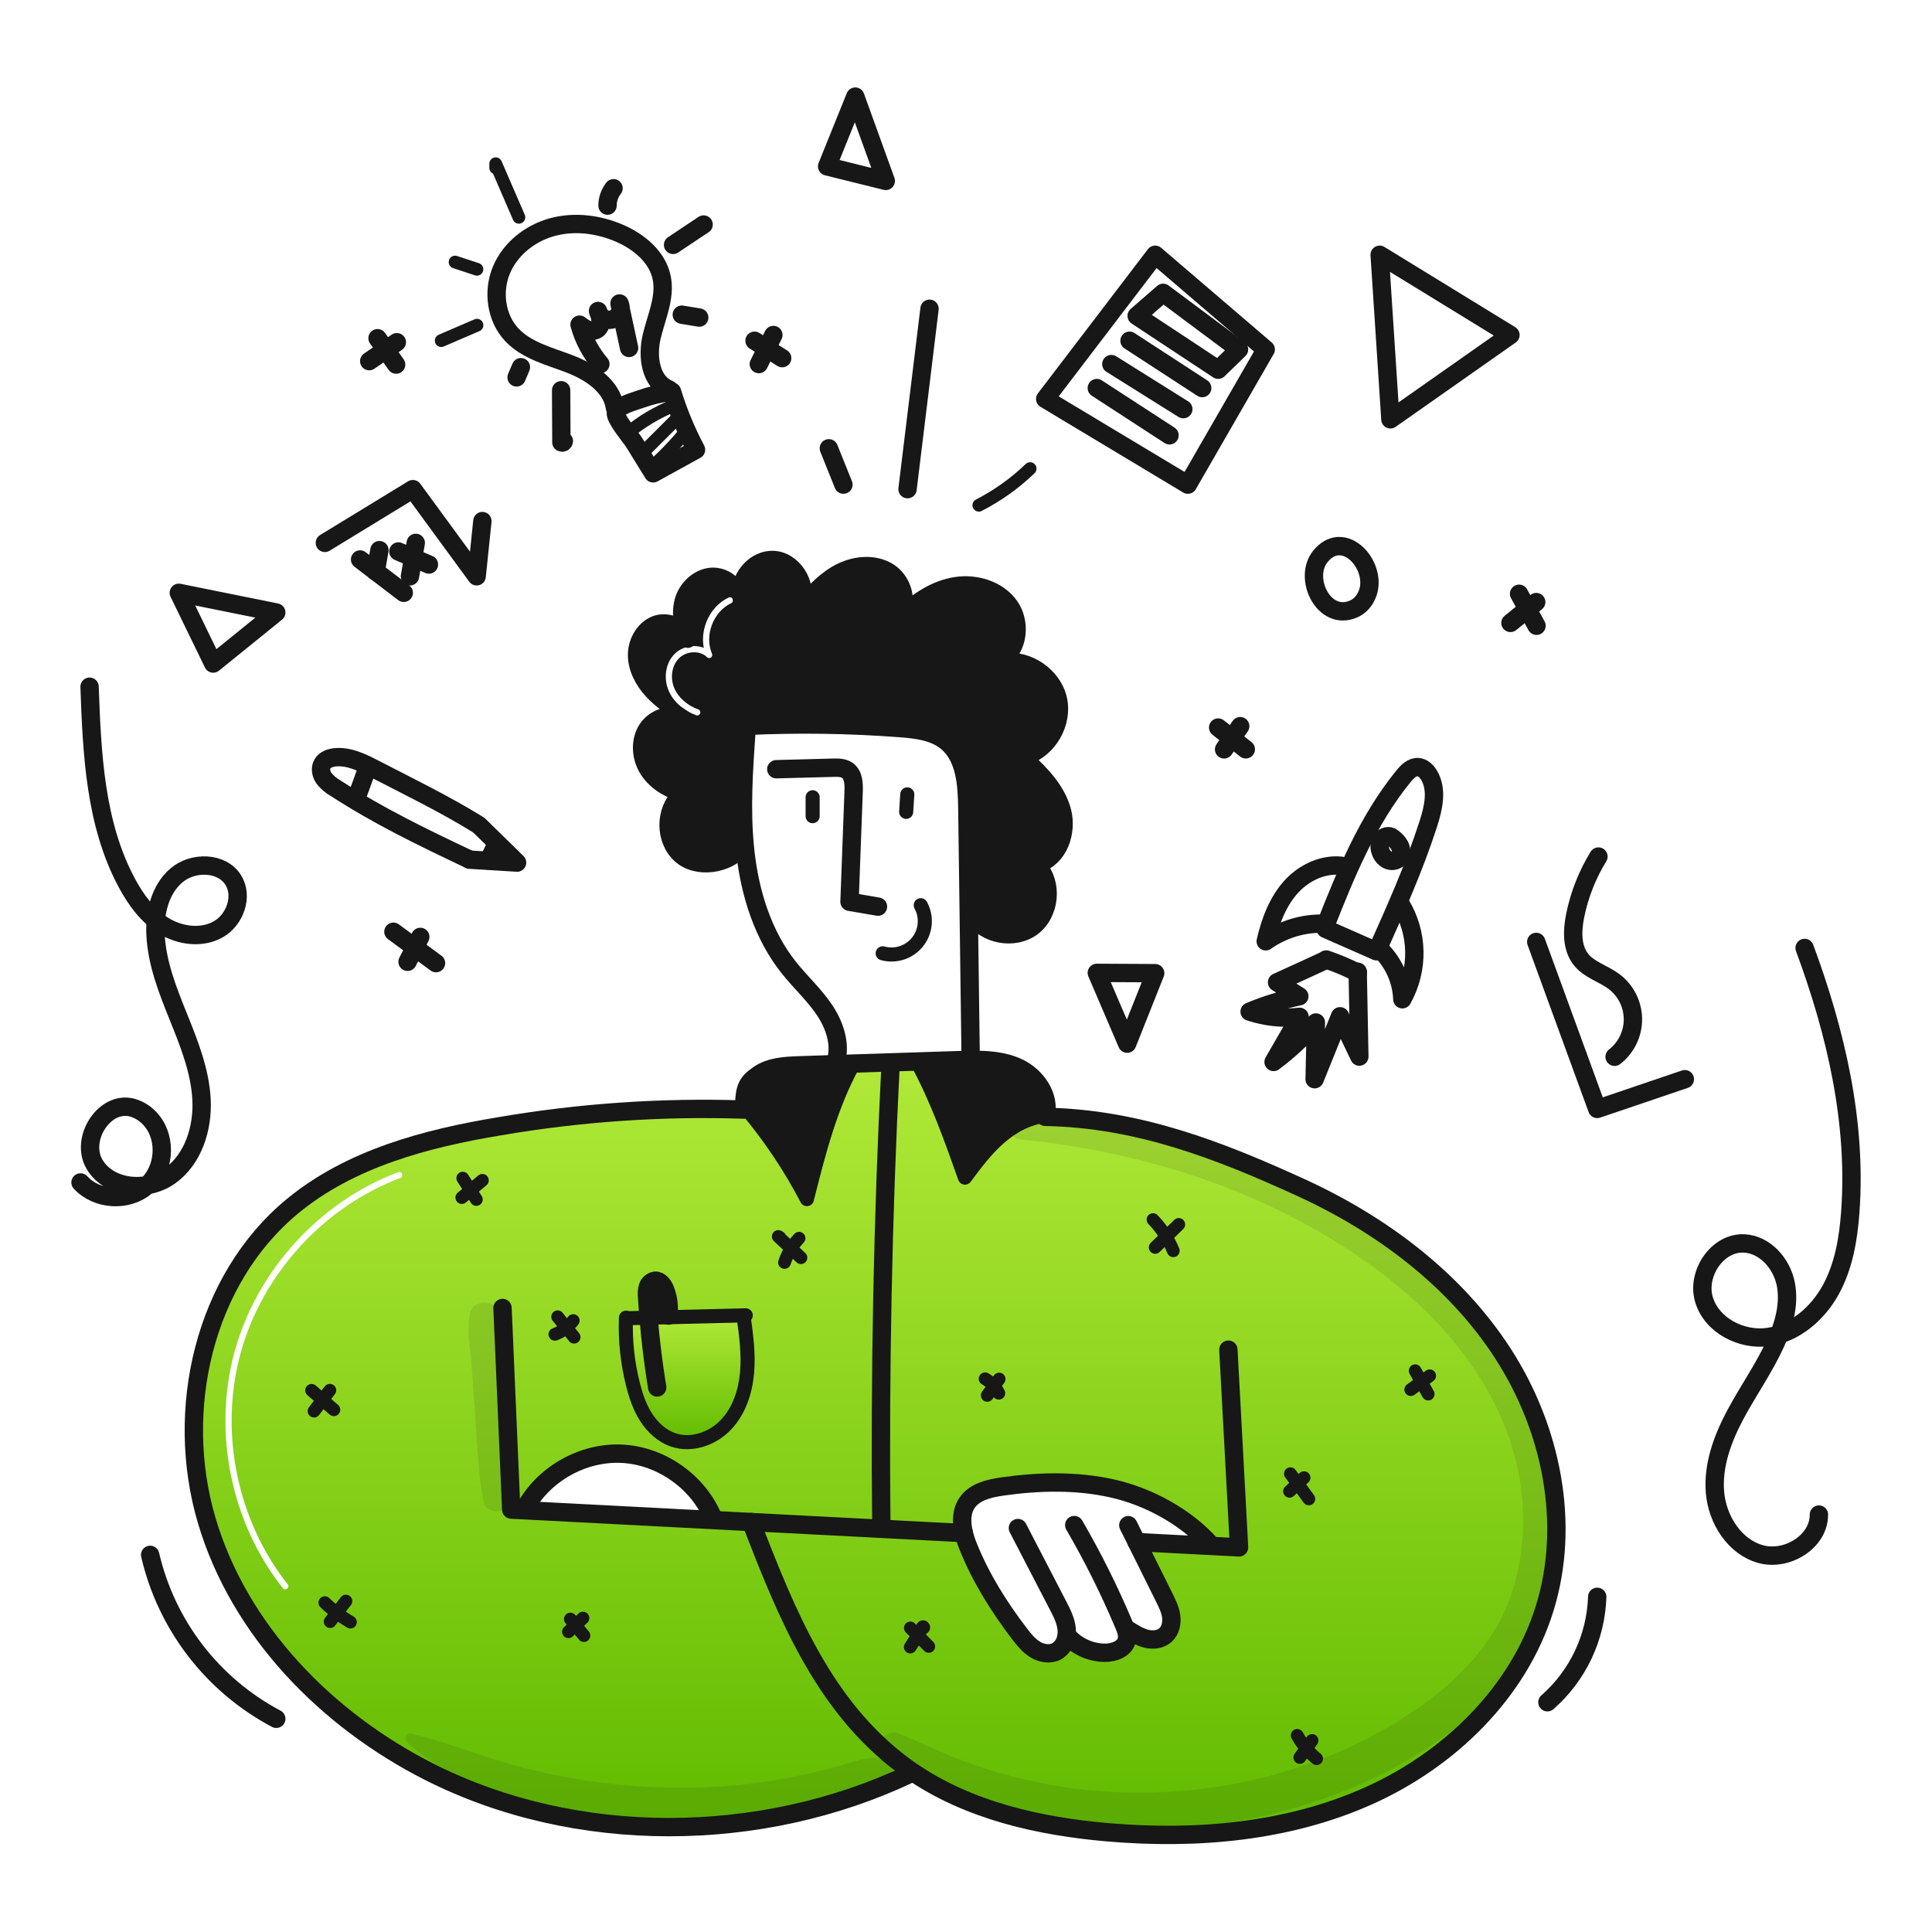
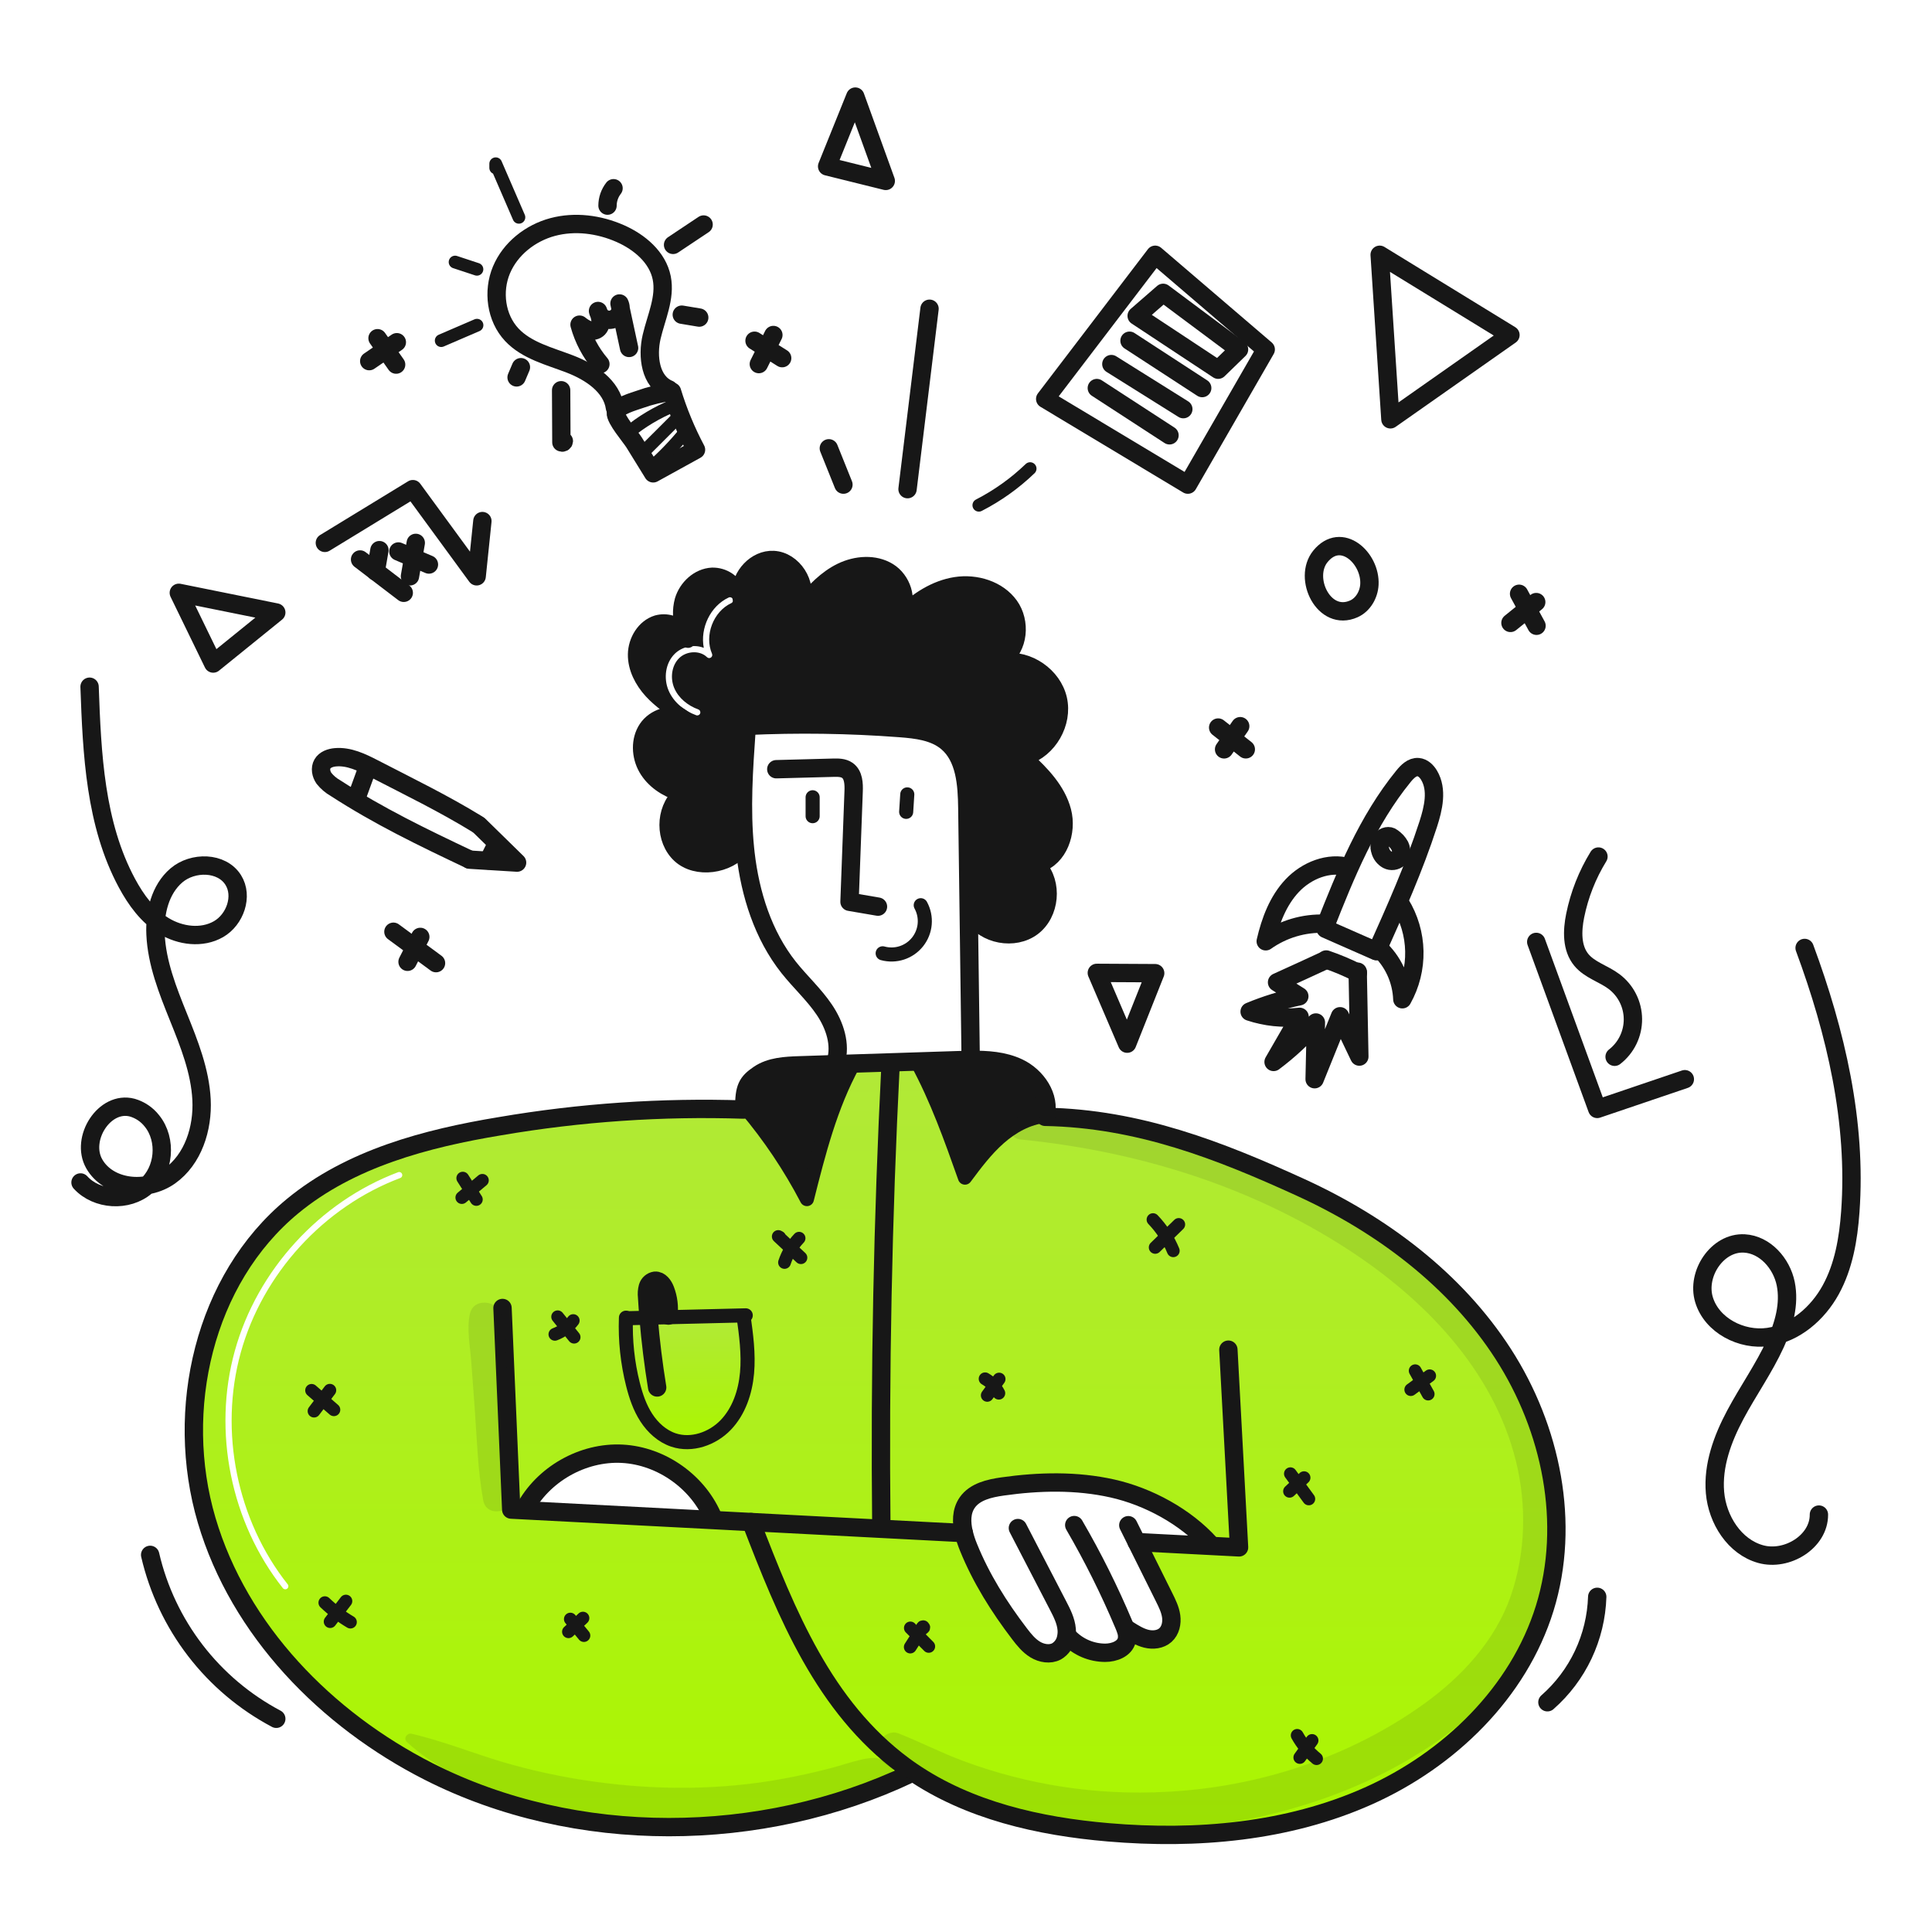
<svg xmlns="http://www.w3.org/2000/svg" width="421" height="421" viewBox="0 0 421 421" fill="none">
  <path fill-rule="evenodd" clip-rule="evenodd" d="M114.265 329.1L155.51 331.24L155.521 331.07C152.322 323.05 144.21 317.234 135.587 316.786C126.965 316.337 118.29 321.273 114.274 328.916L114.265 329.1ZM163.678 331.665C171.433 351.814 179.56 371.908 196.909 384.757C197.489 385.186 198.072 385.603 198.663 386.002L198.309 386.518C165.891 401.911 125.462 402.287 93.457 386.052C71.115 374.715 52.124 355.314 45.034 331.283C37.944 307.252 44.419 278.778 63.751 262.834C76.363 252.432 92.837 248.074 108.965 245.409C126.475 242.417 144.244 241.204 161.999 241.787L162.192 241.63V241.504L162.551 241.5C167.69 247.592 172.145 254.23 175.834 261.295C178.374 251.207 180.963 240.993 185.971 231.875L185.967 231.762C188.664 231.678 191.361 231.592 194.058 231.502L194.072 231.879C192.368 265.497 191.695 299.12 192.055 332.75L192.032 333.141L163.678 331.665ZM162.014 286.638L162.018 286.74C162.588 290.862 163.158 295.033 162.785 299.179C162.413 303.326 161.022 307.512 158.137 310.515C155.252 313.519 150.71 315.106 146.761 313.787C144.288 312.961 142.251 311.094 140.832 308.904C139.414 306.714 138.566 304.201 137.929 301.675C136.74 296.96 136.223 292.101 136.394 287.243L136.69 287.251C137.475 287.233 138.26 287.214 139.044 287.194C139.807 287.175 140.569 287.157 141.331 287.139C141.205 285.641 141.097 284.132 141.007 282.629C140.916 281.897 140.971 281.154 141.169 280.444C141.274 280.089 141.478 279.772 141.757 279.53C142.036 279.287 142.379 279.129 142.744 279.075C143.812 279.003 144.575 280.089 144.961 281.09C145.644 282.866 145.88 284.783 145.648 286.672L145.657 287.032C151.109 286.903 156.562 286.772 162.014 286.638ZM86.748 255.437C87.097 255.306 87.485 255.482 87.616 255.83C87.747 256.178 87.571 256.566 87.223 256.697C70.547 262.979 57.223 277.56 52.464 294.734C47.705 311.908 51.626 331.267 62.692 345.236C62.923 345.527 62.874 345.951 62.583 346.181C62.291 346.412 61.868 346.363 61.637 346.072C50.303 331.766 46.292 311.963 51.166 294.374C56.04 276.786 69.67 261.871 86.748 255.437Z" fill="url(#paint0_linear_1532_1834)" />
  <path d="M141.332 287.141C139.788 287.177 138.24 287.217 136.692 287.253L136.396 287.244C136.225 292.103 136.742 296.962 137.931 301.676C138.568 304.203 139.416 306.716 140.834 308.906C142.252 311.096 144.29 312.963 146.762 313.788C150.709 315.108 155.253 313.519 158.138 310.517C161.024 307.515 162.419 303.328 162.787 299.181C163.154 295.034 162.589 290.866 162.019 286.742L162.015 286.638C156.563 286.769 151.11 286.9 145.657 287.033L141.332 287.141Z" fill="url(#paint1_linear_1532_1834)" />
  <path d="M145.648 286.674C145.881 284.785 145.645 282.868 144.962 281.092C144.576 280.091 143.813 279.005 142.745 279.077C142.38 279.131 142.037 279.289 141.758 279.531C141.479 279.774 141.275 280.091 141.17 280.446C140.972 281.156 140.917 281.899 141.008 282.631C141.096 284.134 141.206 285.642 141.331 287.141L145.658 287.033L145.648 286.674Z" fill="#171717" />
  <path d="M162.549 241.498C167.689 247.59 172.143 254.228 175.832 261.293C178.372 251.206 180.963 240.991 185.969 231.872L185.965 231.76C184.686 231.804 183.402 231.845 182.124 231.885L174.226 232.142C171.147 232.245 167.885 232.402 165.345 234.143C162.827 235.866 162.149 237.01 162.19 241.502L162.549 241.498Z" fill="#171717" />
  <path d="M217.67 248.001C220.51 245.487 223.988 243.544 227.756 243.154L227.81 243.167C228.941 238.985 225.867 234.528 221.927 232.667C218.714 231.145 215.101 230.916 211.516 230.956C210.632 230.965 209.752 230.992 208.882 231.019C205.866 231.118 202.852 231.215 199.839 231.311L199.843 231.445C204.178 239.433 207.235 248.045 210.273 256.617C212.54 253.574 214.824 250.509 217.67 248.001Z" fill="#171717" />
  <path d="M232.357 356.676C232.264 357.329 232.024 357.954 231.657 358.502C231.29 359.05 230.804 359.509 230.235 359.844C228.794 360.611 226.963 360.293 225.568 359.44C224.172 358.588 223.126 357.286 222.139 355.989C217.71 350.187 213.788 343.949 211.05 337.186C210.629 336.176 210.286 335.135 210.023 334.073C209.466 331.735 209.439 329.329 210.777 327.413C212.443 325.035 215.601 324.321 218.473 323.913C226.42 322.787 234.588 322.597 242.417 324.357C250.246 326.117 258.345 330.51 263.717 336.474L263.699 336.86L247.692 336.029C249.689 340.046 251.686 344.064 253.683 348.083C254.338 349.407 255.007 350.758 255.208 352.22C255.41 353.683 255.06 355.308 253.961 356.295C252.871 357.274 251.233 357.444 249.806 357.099C248.379 356.753 247.104 355.954 245.859 355.169L245.392 355.322C245.625 355.986 245.674 356.701 245.536 357.391C245.073 359.302 242.794 360.154 240.828 360.154C239.347 360.151 237.882 359.851 236.519 359.272C235.155 358.693 233.922 357.847 232.891 356.783L232.357 356.676ZM336.613 350.434C342.321 331.985 338.035 311.284 327.574 295.053C317.114 278.821 300.995 266.776 283.43 258.753C265.866 250.729 248.14 243.737 227.753 243.365C227.771 243.298 227.793 243.233 227.811 243.167L227.757 243.154C223.986 243.544 220.51 245.487 217.671 248.001C214.832 250.514 212.54 253.574 210.275 256.617C207.237 248.045 204.18 239.434 199.846 231.444L199.842 231.31C197.912 231.377 195.987 231.436 194.057 231.498L194.071 231.875C192.37 265.469 191.697 299.093 192.054 332.747L192.031 333.137L163.679 331.666C171.434 351.816 179.561 371.911 196.909 384.757C197.488 385.184 198.071 385.601 198.663 386C211.098 394.522 226.455 397.996 241.519 399.279C260.735 400.917 280.597 399.221 298.197 391.341C315.798 383.462 330.913 368.855 336.613 350.434Z" fill="url(#paint2_linear_1532_1834)" />
  <path d="M191.319 197.565C189.25 197.214 187.183 196.861 185.117 196.506C185.413 188.487 185.712 180.466 186.015 172.443C186.078 170.777 186.001 168.826 184.641 167.871C183.771 167.26 182.622 167.265 181.554 167.291C177.421 167.399 173.289 167.508 169.16 167.619" stroke="#171717" stroke-width="4" stroke-linecap="round" stroke-linejoin="round" />
  <path d="M177.08 177.853V173.731" stroke="#171717" stroke-width="3.07" stroke-linecap="round" stroke-linejoin="round" />
  <path d="M197.462 176.909C197.543 175.639 197.623 174.37 197.704 173.103" stroke="#171717" stroke-width="3.07" stroke-linecap="round" stroke-linejoin="round" />
  <path d="M192.342 207.734C193.716 208.111 195.172 208.076 196.526 207.633C197.881 207.189 199.075 206.357 199.959 205.239C200.844 204.121 201.38 202.769 201.501 201.348C201.622 199.928 201.323 198.504 200.639 197.253" stroke="#171717" stroke-width="3.07" stroke-linecap="round" stroke-linejoin="round" />
  <path d="M211.513 230.113L211.109 199.81C211.001 191.903 210.895 183.995 210.79 176.089C210.723 170.901 210.341 165.027 206.366 161.697C203.583 159.373 199.733 158.928 196.12 158.654C184.977 157.811 173.792 157.653 162.63 158.178L161.239 158.246" stroke="#171717" stroke-width="4" stroke-linecap="round" stroke-linejoin="round" />
  <path d="M182.111 231.464C183.318 227.618 181.891 223.39 179.638 220.047C177.385 216.704 174.365 213.967 171.861 210.812C166.278 203.771 163.478 194.854 162.446 185.929C162.406 185.574 162.365 185.224 162.334 184.869C161.463 176.289 162.071 167.624 162.671 159.017" stroke="#171717" stroke-width="4" stroke-linecap="round" stroke-linejoin="round" />
  <path d="M148.835 137.247C148.129 136.472 147.223 135.908 146.216 135.616C145.209 135.324 144.142 135.317 143.131 135.596C140.25 136.484 138.401 139.567 138.356 142.579C138.312 145.59 139.81 148.466 141.843 150.692C143.876 152.917 146.429 154.591 148.952 156.238C146.183 154.771 142.449 155.991 140.707 158.594C138.965 161.197 139.118 164.805 140.675 167.52C142.233 170.235 145.029 172.108 148.023 173.027C144.298 176.437 144.295 183.088 148.014 186.507C151.732 189.927 158.802 188.913 161.894 184.919" stroke="#171717" stroke-width="3.07" stroke-linecap="round" stroke-linejoin="round" />
  <path d="M148.835 137.247C149.123 138.081 149.493 138.883 149.939 139.644C149.831 138.749 149.445 137.91 148.835 137.247Z" stroke="#171717" stroke-width="3.07" stroke-linecap="round" stroke-linejoin="round" />
  <path d="M161.023 129.241C160.595 128.037 159.797 126.999 158.742 126.276C157.688 125.554 156.431 125.184 155.154 125.221C152.089 125.378 149.432 127.855 148.557 130.794C147.975 132.922 148.072 135.178 148.835 137.247" stroke="#171717" stroke-width="3.07" stroke-linecap="round" stroke-linejoin="round" />
  <path d="M161.023 129.241C161.036 129.743 161.11 130.242 161.242 130.727C161.253 130.223 161.179 129.721 161.023 129.241Z" stroke="#171717" stroke-width="3.07" stroke-linecap="round" stroke-linejoin="round" />
  <path d="M211.652 199.8C214.38 204.197 221.093 205.445 225.222 202.326C229.351 199.207 229.984 192.404 226.497 188.576C231.092 187.181 233.107 181.36 231.891 176.711C230.675 172.061 227.148 168.418 223.611 165.169C228.79 163.526 232.187 157.594 230.979 152.294C229.77 146.994 224.148 143.117 218.768 143.871C222.492 141.286 222.978 135.434 220.33 131.755C217.681 128.075 212.683 126.567 208.204 127.271C203.725 127.976 199.736 130.588 196.491 133.765C198.47 130.655 196.913 126.145 193.777 124.22C190.64 122.295 186.502 122.613 183.19 124.229C179.878 125.844 177.267 128.582 174.92 131.421C176.589 127.175 173.122 121.795 168.565 121.562C164.513 121.359 160.91 125.282 161.022 129.24" stroke="#171717" stroke-width="3.07" stroke-linecap="round" stroke-linejoin="round" />
  <path d="M162.19 241.628V241.502C162.15 237.01 162.827 235.866 165.345 234.143C167.885 232.402 171.147 232.245 174.226 232.142L182.124 231.885C183.403 231.845 184.686 231.805 185.965 231.76C188.662 231.675 191.359 231.588 194.056 231.5C195.986 231.437 197.911 231.379 199.841 231.311C202.857 231.217 205.871 231.12 208.883 231.019C209.754 230.993 210.633 230.966 211.517 230.957C215.103 230.916 218.716 231.145 221.929 232.667C225.869 234.529 228.943 238.985 227.812 243.168C227.794 243.235 227.771 243.299 227.753 243.365C248.14 243.738 265.863 250.725 283.431 258.753C300.999 266.782 317.113 278.816 327.575 295.053C338.036 311.289 342.321 331.985 336.613 350.434C330.912 368.855 315.799 383.467 298.199 391.342C280.599 399.218 260.737 400.919 241.521 399.28C226.457 397.997 211.1 394.523 198.665 386.001C198.072 385.602 197.489 385.185 196.911 384.758C179.562 371.909 171.435 351.815 163.68 331.666" stroke="#171717" stroke-width="4" stroke-linecap="round" stroke-linejoin="round" />
  <path d="M161.997 241.785C144.242 241.201 126.474 242.415 108.963 245.407C92.835 248.072 76.361 252.43 63.749 262.832C44.417 278.776 37.941 307.25 45.032 331.281C52.122 355.312 71.115 374.715 93.457 386.052C125.462 402.287 165.891 401.911 198.309 386.518" stroke="#171717" stroke-width="4" stroke-linecap="round" stroke-linejoin="round" />
  <path d="M210.028 334.072H210.023L192.032 333.139L163.68 331.667L155.512 331.24L114.267 329.1L111.4 328.952L109.502 285.023" stroke="#171717" stroke-width="4" stroke-linecap="round" stroke-linejoin="round" />
  <path d="M267.675 294.106L270 337.187L263.699 336.859L247.692 336.029" stroke="#171717" stroke-width="4" stroke-linecap="round" stroke-linejoin="round" />
  <path d="M263.717 336.474C258.345 330.51 250.25 326.116 242.419 324.357C234.588 322.598 226.421 322.787 218.474 323.913C215.602 324.321 212.443 325.035 210.778 327.413C209.441 329.329 209.468 331.735 210.025 334.073C210.288 335.135 210.631 336.176 211.052 337.186C213.79 343.949 217.712 350.187 222.141 355.989C223.128 357.286 224.178 358.592 225.57 359.44C226.961 360.288 228.796 360.611 230.237 359.844C230.805 359.509 231.291 359.05 231.658 358.502C232.026 357.953 232.265 357.329 232.359 356.676C232.462 356.139 232.489 355.591 232.44 355.047C232.278 353.189 231.403 351.479 230.542 349.823C227.634 344.21 224.723 338.595 221.809 332.977" stroke="#171717" stroke-width="4" stroke-linecap="round" stroke-linejoin="round" />
  <path d="M232.892 356.783C233.923 357.846 235.156 358.692 236.52 359.271C237.883 359.85 239.348 360.15 240.829 360.154C242.795 360.154 245.074 359.301 245.536 357.391C245.675 356.701 245.625 355.986 245.393 355.322C245.255 354.886 245.094 354.457 244.911 354.039C241.772 346.577 238.157 339.325 234.087 332.328" stroke="#171717" stroke-width="4" stroke-linecap="round" stroke-linejoin="round" />
  <path d="M245.861 355.168C247.104 355.953 248.379 356.747 249.808 357.097C251.237 357.448 252.872 357.273 253.963 356.294C255.062 355.307 255.41 353.687 255.21 352.219C255.011 350.751 254.34 349.405 253.685 348.082C251.688 344.065 249.691 340.047 247.694 336.028C247.084 334.803 246.478 333.582 245.867 332.357" stroke="#171717" stroke-width="4" stroke-linecap="round" stroke-linejoin="round" />
  <path d="M155.522 331.07C152.32 323.05 144.207 317.239 135.588 316.786C126.968 316.332 118.293 321.273 114.275 328.916" stroke="#171717" stroke-width="4" stroke-linecap="round" stroke-linejoin="round" />
  <path d="M227.758 243.152C223.986 243.542 220.51 245.486 217.671 247.999C214.832 250.512 212.54 253.572 210.276 256.615C207.238 248.044 204.18 239.432 199.846 231.443" stroke="#171717" stroke-width="3.07" stroke-linecap="round" stroke-linejoin="round" />
  <path d="M185.969 231.872C180.961 240.991 178.372 251.205 175.832 261.293C172.143 254.228 167.689 247.59 162.549 241.498" stroke="#171717" stroke-width="3.07" stroke-linecap="round" stroke-linejoin="round" />
  <path d="M194.07 231.877C192.368 265.471 191.696 299.095 192.052 332.748" stroke="#171717" stroke-width="4" stroke-linecap="round" stroke-linejoin="round" />
  <path d="M162.019 286.743C162.589 290.865 163.159 295.036 162.787 299.182C162.414 303.329 161.023 307.515 158.138 310.518C155.253 313.522 150.711 315.109 146.762 313.79C144.289 312.964 142.252 311.097 140.834 308.907C139.415 306.717 138.568 304.204 137.93 301.678C136.742 296.963 136.225 292.105 136.396 287.246C136.396 287.21 136.4 287.174 136.4 287.138" stroke="#171717" stroke-width="3.07" stroke-linecap="round" stroke-linejoin="round" />
  <path d="M162.504 286.625L162.015 286.638C156.563 286.769 151.11 286.9 145.658 287.033L141.331 287.14C139.788 287.176 138.24 287.217 136.691 287.253" stroke="#171717" stroke-width="3.07" stroke-linecap="round" stroke-linejoin="round" />
  <path d="M143.203 302.34C142.382 297.305 141.758 292.239 141.331 287.141C141.206 285.642 141.098 284.134 141.008 282.631C140.917 281.899 140.972 281.156 141.17 280.446C141.275 280.091 141.479 279.774 141.758 279.531C142.037 279.289 142.38 279.131 142.745 279.077C143.813 279.005 144.576 280.091 144.962 281.092C145.645 282.868 145.881 284.785 145.648 286.674C145.509 286.63 145.37 286.589 145.231 286.543" stroke="#171717" stroke-width="4" stroke-linecap="round" stroke-linejoin="round" />
  <path d="M72.758 307.197L67.901 302.972" stroke="#171717" stroke-width="2.784" stroke-linecap="round" stroke-linejoin="round" />
  <path d="M68.43 307.493L71.873 302.946" stroke="#171717" stroke-width="2.784" stroke-linecap="round" stroke-linejoin="round" />
  <path d="M120.916 290.76C122.506 290.162 123.891 289.124 124.91 287.765" stroke="#171717" stroke-width="2.784" stroke-linecap="round" stroke-linejoin="round" />
  <path d="M125.103 291.381L121.519 286.94" stroke="#171717" stroke-width="2.784" stroke-linecap="round" stroke-linejoin="round" />
  <path d="M174.528 274.06L169.592 269.446L169.896 269.608" stroke="#171717" stroke-width="2.784" stroke-linecap="round" stroke-linejoin="round" />
  <path d="M170.954 275.099C171.611 273.129 172.693 271.327 174.122 269.82" stroke="#171717" stroke-width="2.784" stroke-linecap="round" stroke-linejoin="round" />
  <path d="M217.655 303.593C216.981 302.279 215.942 301.187 214.662 300.45" stroke="#171717" stroke-width="2.784" stroke-linecap="round" stroke-linejoin="round" />
  <path d="M215.133 304.062L217.717 300.51" stroke="#171717" stroke-width="2.784" stroke-linecap="round" stroke-linejoin="round" />
  <path d="M255.667 272.553C254.636 270.031 253.137 267.727 251.25 265.762" stroke="#171717" stroke-width="2.784" stroke-linecap="round" stroke-linejoin="round" />
  <path d="M251.727 271.819L256.861 266.819" stroke="#171717" stroke-width="2.784" stroke-linecap="round" stroke-linejoin="round" />
  <path d="M281.001 324.962L284.163 321.999" stroke="#171717" stroke-width="2.784" stroke-linecap="round" stroke-linejoin="round" />
  <path d="M285.202 326.627L281.19 321.136" stroke="#171717" stroke-width="2.784" stroke-linecap="round" stroke-linejoin="round" />
  <path d="M282.668 378.155C283.742 380.096 285.175 381.816 286.891 383.223" stroke="#171717" stroke-width="2.784" stroke-linecap="round" stroke-linejoin="round" />
  <path d="M283.24 382.968L285.907 379.263" stroke="#171717" stroke-width="2.784" stroke-linecap="round" stroke-linejoin="round" />
  <path d="M198.356 358.905L201.18 354.476C201.148 354.467 201.113 354.468 201.081 354.48C201.049 354.492 201.022 354.514 201.002 354.542C200.983 354.57 200.973 354.603 200.974 354.638C200.975 354.671 200.986 354.704 201.007 354.732C201.027 354.759 201.055 354.779 201.088 354.789C201.12 354.8 201.155 354.8 201.188 354.789C201.22 354.779 201.249 354.759 201.269 354.731C201.289 354.704 201.301 354.671 201.301 354.637" stroke="#171717" stroke-width="2.784" stroke-linecap="round" stroke-linejoin="round" />
  <path d="M202.381 358.765L198.376 354.745" stroke="#171717" stroke-width="2.784" stroke-linecap="round" stroke-linejoin="round" />
  <path d="M123.872 355.571L127.03 352.602" stroke="#171717" stroke-width="2.784" stroke-linecap="round" stroke-linejoin="round" />
  <path d="M127.24 356.403L124.284 352.813" stroke="#171717" stroke-width="2.784" stroke-linecap="round" stroke-linejoin="round" />
  <path d="M307.421 302.806L311.538 299.795" stroke="#171717" stroke-width="2.784" stroke-linecap="round" stroke-linejoin="round" />
  <path d="M311.21 303.778L308.381 298.697" stroke="#171717" stroke-width="2.784" stroke-linecap="round" stroke-linejoin="round" />
  <path d="M71.942 353.366L75.374 348.891" stroke="#171717" stroke-width="2.784" stroke-linecap="round" stroke-linejoin="round" />
  <path d="M76.362 353.47C74.346 352.281 72.476 350.86 70.788 349.237" stroke="#171717" stroke-width="2.784" stroke-linecap="round" stroke-linejoin="round" />
  <path d="M103.798 261.373L100.842 256.727" stroke="#171717" stroke-width="2.784" stroke-linecap="round" stroke-linejoin="round" />
  <path d="M100.637 260.957L105.115 257.206" stroke="#171717" stroke-width="2.784" stroke-linecap="round" stroke-linejoin="round" />
  <path d="M393.242 206.567C400.054 224.953 404.619 244.523 403.199 264.078C402.773 269.95 401.765 275.914 398.928 281.073C396.091 286.231 391.162 290.507 385.333 291.34C379.505 292.173 373.005 288.84 371.315 283.2C369.624 277.559 374.237 270.633 380.116 270.958C384.616 271.207 388.224 275.3 389.123 279.716C390.022 284.133 388.728 288.717 386.85 292.814C384.383 298.199 380.923 303.065 378.137 308.291C375.35 313.518 373.205 319.343 373.715 325.244C374.225 331.145 377.956 337.063 383.661 338.654C389.367 340.245 396.395 335.963 396.358 330.04" stroke="#171717" stroke-width="4" stroke-linecap="round" stroke-linejoin="round" />
  <path d="M19.519 149.641C20.043 164.288 20.719 179.523 27.656 192.433C29.629 196.101 32.173 199.604 35.729 201.774C39.285 203.944 44.002 204.55 47.613 202.473C51.224 200.397 53.038 195.284 50.822 191.758C48.322 187.779 42.011 187.707 38.439 190.761C34.867 193.814 33.676 198.895 33.889 203.59C34.172 209.85 36.538 215.804 38.88 221.614C41.222 227.424 43.602 233.373 43.916 239.631C44.23 245.889 42.098 252.632 36.99 256.261C31.881 259.89 23.614 259.049 20.529 253.595C17.444 248.14 22.766 239.759 28.822 241.364C30.526 241.857 32.03 242.875 33.12 244.275C36.431 248.378 35.821 255.08 31.822 258.518C27.824 261.956 21.107 261.556 17.545 257.668" stroke="#171717" stroke-width="4" stroke-linecap="round" stroke-linejoin="round" />
  <path d="M197.761 106.59L202.552 67.277" stroke="#171717" stroke-width="4" stroke-linecap="round" stroke-linejoin="round" />
  <path d="M213.301 110.095C217.393 107.993 221.156 105.305 224.472 102.117" stroke="#171717" stroke-width="2.784" stroke-linecap="round" stroke-linejoin="round" />
  <path d="M183.79 105.603L180.61 97.689" stroke="#171717" stroke-width="4" stroke-linecap="round" stroke-linejoin="round" />
  <path d="M145.751 84.845C141.702 83.173 141.001 77.653 141.999 73.389C142.997 69.125 145.057 64.86 144.2 60.564C143.304 56.064 139.356 52.748 135.157 50.897C130.553 48.868 125.282 48.17 120.422 49.472C115.562 50.775 111.204 54.201 109.264 58.841C107.324 63.482 108.076 69.265 111.515 72.935C114.785 76.425 119.738 77.607 124.199 79.33C128.661 81.053 133.329 84.114 134.003 88.849" stroke="#171717" stroke-width="4" stroke-linecap="round" stroke-linejoin="round" />
  <path d="M130.83 79.336C128.709 76.836 127.158 73.904 126.286 70.745C127.41 71.656 129.028 72.591 130.176 71.71C131.303 70.844 130.861 69.078 130.314 67.767C130.393 68.108 130.544 68.428 130.755 68.707C130.967 68.986 131.235 69.217 131.542 69.385C131.849 69.554 132.187 69.656 132.536 69.685C132.885 69.714 133.236 69.669 133.566 69.553C133.897 69.437 134.199 69.254 134.453 69.014C134.708 68.773 134.909 68.482 135.044 68.159C135.178 67.836 135.244 67.489 135.235 67.138C135.227 66.789 135.145 66.445 134.995 66.129L137.083 75.82" stroke="#171717" stroke-width="4" stroke-linecap="round" stroke-linejoin="round" />
  <path d="M102.271 187.282C92.063 182.444 82.586 177.88 73.105 171.739C72.138 171.194 71.285 170.466 70.593 169.598C69.96 168.689 69.707 167.427 70.262 166.47C70.814 165.519 71.987 165.116 73.081 165.018C76.013 164.755 78.822 166.11 81.437 167.462C89.068 171.407 96.701 175.107 104.026 179.607" stroke="#171717" stroke-width="4" stroke-linecap="round" stroke-linejoin="round" />
  <path d="M104.41 179.874L112.676 187.967L102.322 187.326" stroke="#171717" stroke-width="4" stroke-linecap="round" stroke-linejoin="round" />
  <path d="M106.437 187.501L108.192 183.993" stroke="#171717" stroke-width="4" stroke-linecap="round" stroke-linejoin="round" />
  <path d="M77.619 174.052L80.157 167.085" stroke="#171717" stroke-width="4" stroke-linecap="round" stroke-linejoin="round" />
  <path d="M89.335 125.584L90.6 118.299" stroke="#171717" stroke-width="4" stroke-linecap="round" stroke-linejoin="round" />
  <path d="M93.467 123.013L86.811 120.172" stroke="#171717" stroke-width="4" stroke-linecap="round" stroke-linejoin="round" />
  <path d="M82.68 119.882L81.874 124.538L82.11 123.06" stroke="#171717" stroke-width="4" stroke-linecap="round" stroke-linejoin="round" />
  <path d="M78.463 121.914L87.982 129.178" stroke="#171717" stroke-width="4" stroke-linecap="round" stroke-linejoin="round" />
  <path d="M88.809 209.583L91.586 204.16" stroke="#171717" stroke-width="4" stroke-linecap="round" stroke-linejoin="round" />
  <path d="M95.012 209.876L85.73 203.035" stroke="#171717" stroke-width="4" stroke-linecap="round" stroke-linejoin="round" />
  <path d="M165.357 79.336L168.525 73" stroke="#171717" stroke-width="4" stroke-linecap="round" stroke-linejoin="round" />
  <path d="M170.441 78.044L164.419 74.249" stroke="#171717" stroke-width="4" stroke-linecap="round" stroke-linejoin="round" />
  <path d="M80.457 78.694L86.475 74.574" stroke="#171717" stroke-width="4" stroke-linecap="round" stroke-linejoin="round" />
  <path d="M82.268 73.7L86.32 79.448" stroke="#171717" stroke-width="4" stroke-linecap="round" stroke-linejoin="round" />
  <path d="M298.408 127.363C298.291 129.571 297.034 131.775 295.016 132.677C288.495 135.591 283.869 125.977 287.729 121.238C292.279 115.65 298.712 121.621 298.408 127.363Z" stroke="#171717" stroke-width="4" stroke-linecap="round" stroke-linejoin="round" />
  <path d="M266.739 163.29L270.253 158.243" stroke="#171717" stroke-width="4" stroke-linecap="round" stroke-linejoin="round" />
  <path d="M271.471 163.285L265.448 158.538" stroke="#171717" stroke-width="4" stroke-linecap="round" stroke-linejoin="round" />
  <path d="M329.142 135.738L334.758 131.198" stroke="#171717" stroke-width="4" stroke-linecap="round" stroke-linejoin="round" />
  <path d="M334.821 136.359L331.021 129.389" stroke="#171717" stroke-width="4" stroke-linecap="round" stroke-linejoin="round" />
  <path d="M337.196 370.936C340.481 368.054 343.139 364.527 345.006 360.576C346.874 356.624 347.91 352.332 348.05 347.964" stroke="#171717" stroke-width="4" stroke-linecap="round" stroke-linejoin="round" />
  <path d="M60.203 374.539C53.332 370.901 47.321 365.829 42.58 359.667C37.838 353.505 34.476 346.396 32.72 338.821" stroke="#171717" stroke-width="4" stroke-linecap="round" stroke-linejoin="round" />
  <path d="M351.837 230.279C353.089 229.308 354.1 228.061 354.793 226.635C355.485 225.21 355.839 223.644 355.828 222.06C355.817 220.475 355.441 218.914 354.728 217.499C354.016 216.084 352.987 214.851 351.722 213.897C349.439 212.177 346.434 211.392 344.607 209.194C342.449 206.598 342.579 202.813 343.247 199.503C344.171 194.955 345.886 190.604 348.316 186.649" stroke="#171717" stroke-width="4" stroke-linecap="round" stroke-linejoin="round" />
  <path d="M300.019 207.263C304.083 198.185 308.156 189.081 311.218 179.615C312.35 176.114 313.291 172.083 311.402 168.924C310.876 168.047 310.054 167.24 309.034 167.16C307.727 167.058 306.659 168.14 305.833 169.156C297.983 178.785 293.213 190.498 288.668 202.059" stroke="#171717" stroke-width="4" stroke-linecap="round" stroke-linejoin="round" />
  <path d="M299.834 207.235L288.871 202.412" stroke="#171717" stroke-width="4" stroke-linecap="round" stroke-linejoin="round" />
  <path d="M305.044 184.329C304.569 183.477 304.162 183.103 303.388 182.507C302.725 181.958 301.634 182.214 301.108 182.895C300.867 183.253 300.712 183.662 300.656 184.09C300.6 184.518 300.644 184.953 300.784 185.361C300.894 185.782 301.088 186.177 301.355 186.521C301.622 186.865 301.957 187.151 302.339 187.361C302.726 187.561 303.164 187.639 303.597 187.584C304.029 187.53 304.435 187.345 304.76 187.054C305.448 186.366 305.457 185.211 305.044 184.329Z" stroke="#171717" stroke-width="4" stroke-linecap="round" stroke-linejoin="round" />
  <path d="M305.157 196.95C307.073 200.064 308.123 203.634 308.197 207.29C308.272 210.946 307.369 214.556 305.582 217.746C305.501 215.617 304.995 213.525 304.094 211.594C303.193 209.663 301.915 207.932 300.335 206.503" stroke="#171717" stroke-width="4" stroke-linecap="round" stroke-linejoin="round" />
  <path d="M293.886 188.983C289.53 187.73 284.707 189.69 281.594 192.986C278.481 196.281 276.833 200.699 275.813 205.115C279.577 202.45 284.116 201.103 288.725 201.284" stroke="#171717" stroke-width="4" stroke-linecap="round" stroke-linejoin="round" />
  <path d="M288.992 209.081C291.363 209.884 293.671 210.858 295.9 211.997" stroke="#171717" stroke-width="4" stroke-linecap="round" stroke-linejoin="round" />
  <path d="M295.853 211.745L296.211 230.238L292.011 221.451L286.47 235.168L286.745 222.81C283.993 226.002 280.901 228.885 277.524 231.407L283.195 221.579C279.526 222.003 275.809 221.615 272.306 220.444C275.801 218.989 279.426 217.869 283.131 217.098L278.281 214.055C281.789 212.468 285.29 210.864 288.782 209.244" stroke="#171717" stroke-width="4" stroke-linecap="round" stroke-linejoin="round" />
  <path d="M367.14 235.168L348.051 241.643L334.758 205.251" stroke="#171717" stroke-width="4" stroke-linecap="round" stroke-linejoin="round" />
  <path d="M329.141 73L302.982 91.373L300.642 55.519L329.141 73Z" stroke="#171717" stroke-width="4" stroke-linecap="round" stroke-linejoin="round" />
  <path d="M193.017 39.423L186.377 21.05L180.239 36.255L193.017 39.423Z" stroke="#171717" stroke-width="4" stroke-linecap="round" stroke-linejoin="round" />
  <path d="M105.115 113.547L103.869 125.584L89.966 106.589L70.789 118.298" stroke="#171717" stroke-width="4" stroke-linecap="round" stroke-linejoin="round" />
  <path d="M60.203 133.468L46.461 144.59L38.966 129.178L60.203 133.468Z" stroke="#171717" stroke-width="4" stroke-linecap="round" stroke-linejoin="round" />
  <path d="M227.758 86.933L251.726 55.519L275.813 76.146L258.844 105.603L227.758 86.933Z" stroke="#171717" stroke-width="4" stroke-linecap="round" stroke-linejoin="round" />
  <path d="M265.449 80.561L247.691 68.83L253.459 63.814L269.997 76.146L265.449 80.561Z" stroke="#171717" stroke-width="4" stroke-linecap="round" stroke-linejoin="round" />
  <path d="M261.972 84.562L246.134 74.249" stroke="#171717" stroke-width="4" stroke-linecap="round" stroke-linejoin="round" />
  <path d="M257.854 89.156L242.174 79.336" stroke="#171717" stroke-width="4" stroke-linecap="round" stroke-linejoin="round" />
  <path d="M254.845 94.857L239.007 84.562" stroke="#171717" stroke-width="4" stroke-linecap="round" stroke-linejoin="round" />
  <path d="M245.62 227.425L251.726 212.065L239.007 211.997L245.62 227.425Z" stroke="#171717" stroke-width="4" stroke-linecap="round" stroke-linejoin="round" />
  <path d="M146.433 85.335C147.769 89.714 149.522 93.954 151.667 97.999L142.333 103.144L138.21 96.466C137.425 95.195 134.041 91.311 134.192 89.888C134.339 88.513 138.282 87.433 139.455 87.014C141.714 86.205 144.053 85.642 146.433 85.335Z" stroke="#171717" stroke-width="4" stroke-linecap="round" stroke-linejoin="round" />
  <path d="M136.8 94.355C139.817 91.859 143.199 89.839 146.828 88.366" stroke="#171717" stroke-width="2.784" stroke-linecap="round" stroke-linejoin="round" />
  <path d="M140.188 98.514L148.033 90.678" stroke="#171717" stroke-width="2.784" stroke-linecap="round" stroke-linejoin="round" />
  <path d="M142.008 101.772C144.704 99.399 147.192 96.802 149.447 94.007" stroke="#171717" stroke-width="2.784" stroke-linecap="round" stroke-linejoin="round" />
  <path d="M103.927 58.677L99.17 57.107" stroke="#171717" stroke-width="2.784" stroke-linecap="round" stroke-linejoin="round" />
  <path d="M113.073 47.35L108.024 35.685V36.574" stroke="#171717" stroke-width="2.784" stroke-linecap="round" stroke-linejoin="round" />
  <path d="M132.383 44.808C132.388 43.434 132.85 42.101 133.695 41.018" stroke="#171717" stroke-width="4" stroke-linecap="round" stroke-linejoin="round" />
  <path d="M146.668 53.36L153.32 48.926" stroke="#171717" stroke-width="4" stroke-linecap="round" stroke-linejoin="round" />
  <path d="M148.568 68.569L152.37 69.202" stroke="#171717" stroke-width="4" stroke-linecap="round" stroke-linejoin="round" />
  <path d="M103.941 70.867L96.147 74.223" stroke="#171717" stroke-width="2.784" stroke-linecap="round" stroke-linejoin="round" />
  <path d="M113.512 80.015L112.57 82.235" stroke="#171717" stroke-width="4" stroke-linecap="round" stroke-linejoin="round" />
  <path d="M122.277 85.038L122.331 96.392C122.382 96.424 122.441 96.442 122.502 96.445C122.562 96.447 122.622 96.434 122.676 96.406C122.729 96.379 122.775 96.338 122.809 96.287C122.842 96.237 122.861 96.179 122.866 96.118" stroke="#171717" stroke-width="4" stroke-linecap="round" stroke-linejoin="round" />
  <path fill-rule="evenodd" clip-rule="evenodd" d="M206.364 161.696C203.581 159.371 199.732 158.927 196.119 158.653C184.976 157.81 173.791 157.651 162.628 158.177L162.669 159.017L162.665 159.077C162.066 167.664 161.464 176.309 162.332 184.869L161.893 184.919C158.801 188.913 151.731 189.927 148.013 186.507C144.295 183.088 144.297 176.437 148.022 173.027C145.029 172.108 142.231 170.233 140.674 167.518C139.116 164.803 138.963 161.195 140.705 158.592C142.447 155.99 146.181 154.769 148.95 156.237C146.428 154.589 143.874 152.916 141.841 150.69C139.808 148.464 138.31 145.588 138.355 142.577C138.399 139.565 140.248 136.483 143.129 135.594C144.14 135.316 145.208 135.323 146.215 135.614C147.221 135.906 148.128 136.471 148.833 137.246C148.07 135.176 147.973 132.92 148.555 130.792C149.43 127.853 152.087 125.376 155.152 125.219C156.429 125.183 157.686 125.552 158.741 126.275C159.795 126.997 160.593 128.035 161.021 129.24C160.908 125.282 164.512 121.359 168.564 121.562C173.12 121.795 176.587 127.175 174.918 131.421C177.265 128.582 179.877 125.844 183.189 124.229C186.501 122.613 190.639 122.295 193.775 124.22C196.912 126.145 198.469 130.655 196.49 133.765C199.735 130.588 203.724 127.976 208.202 127.271C212.681 126.567 217.68 128.075 220.328 131.755C222.976 135.434 222.491 141.286 218.766 143.871C224.147 143.117 229.769 146.994 230.977 152.294C232.185 157.594 228.788 163.526 223.61 165.169C227.146 168.418 230.673 172.061 231.889 176.711C233.105 181.36 231.09 187.181 226.495 188.576C229.982 192.404 229.35 199.207 225.221 202.326C221.092 205.445 214.379 204.197 211.65 199.8L211.107 199.808C211.003 191.901 210.897 183.994 210.789 176.087C210.721 170.9 210.34 165.025 206.364 161.696ZM161.24 130.725C161.108 130.241 161.034 129.742 161.021 129.24C161.178 129.719 161.252 130.221 161.24 130.725ZM149.937 139.642C149.491 138.881 149.121 138.079 148.833 137.246C149.444 137.909 149.83 138.747 149.937 139.642ZM158.788 130.205C159.125 130.047 159.526 130.193 159.683 130.53C159.84 130.867 159.694 131.267 159.358 131.425C155.427 133.259 153.44 138.48 155.156 142.463C155.284 142.759 155.183 143.104 154.917 143.286C154.65 143.467 154.292 143.434 154.064 143.208C152.519 141.676 149.616 141.817 147.987 143.419C146.365 145.013 145.999 147.728 146.918 149.914C147.835 152.097 149.862 153.752 152.169 154.592C152.519 154.719 152.699 155.105 152.572 155.455C152.445 155.804 152.059 155.984 151.709 155.857C149.136 154.921 146.771 153.041 145.676 150.435C144.583 147.832 144.962 144.505 147.043 142.459C148.652 140.878 151.268 140.345 153.361 141.177C152.53 136.889 154.779 132.076 158.788 130.205Z" fill="#171717" />
  <g opacity="0.1">
    <path d="M222.36 243.323C246.454 243.331 270.623 250.51 291.493 262.41C310.421 273.203 327.728 288.7 335.605 309.49C339.575 319.971 340.921 331.42 338.988 342.474C337.049 353.565 331.289 363.534 323.183 371.276C307.34 386.408 285.322 394.941 263.857 397.763C251.673 399.345 239.319 399.049 227.225 396.886C221.256 395.835 215.383 394.297 209.665 392.288C203.902 390.259 197.934 387.984 192.956 384.4C191.48 383.337 190.681 381.601 191.459 379.831C192.127 378.311 194.056 377.033 195.776 377.712C200.529 379.588 205.069 381.927 209.862 383.713C223.989 388.976 239.049 391.272 254.102 390.458C274.138 389.462 294.07 382.98 310.394 371.218C318.583 365.317 325.826 357.469 329.197 347.808C332.458 338.462 332.705 327.963 330.332 318.377C325.398 298.449 310.253 282.931 293.443 272.074C272.078 258.273 247.557 250.814 222.36 248.296C219.24 247.983 219.093 243.32 222.36 243.321L222.36 243.323Z" fill="#171717" />
  </g>
  <g opacity="0.1">
    <path d="M105.295 326.921C104.084 320.334 103.928 313.393 103.433 306.719L102.701 296.851C102.451 293.485 101.708 289.767 102.359 286.445C103.099 282.664 108.3 283.324 109.376 286.445C110.411 289.448 110.11 293.259 110.314 296.422L110.95 306.289C111.368 312.785 112.197 319.52 111.912 326.024C111.754 329.624 106.014 330.834 105.295 326.919L105.295 326.921Z" fill="#171717" />
  </g>
  <g opacity="0.1">
    <path d="M194.387 386.555C193.466 388.062 192.816 389.168 191.189 390.058C189.399 391.038 187.399 391.62 185.458 392.216C182.058 393.26 178.615 394.167 175.128 394.871C167.919 396.33 160.602 397.189 153.252 397.439C138.517 397.981 123.81 395.787 109.875 390.966C102.19 388.276 94.658 385.208 88.645 379.583C87.833 378.822 88.689 377.566 89.686 377.796C96.348 379.331 102.629 381.882 109.168 383.848C115.882 385.842 122.74 387.316 129.68 388.258C143.165 390.124 157.067 390.086 170.47 387.633C174.208 386.949 177.93 386.123 181.6 385.14C183.493 384.633 185.357 383.984 187.263 383.535C188.277 383.262 189.319 383.102 190.368 383.057C191.446 383.051 192.285 383.521 193.282 383.835C193.553 383.914 193.803 384.054 194.012 384.243C194.222 384.432 194.386 384.666 194.492 384.927C194.598 385.189 194.645 385.471 194.627 385.753C194.608 386.035 194.527 386.309 194.388 386.554L194.387 386.555Z" fill="#171717" />
  </g>
  <defs>
    <linearGradient id="paint0_linear_1532_1834" x1="120.453" y1="231.502" x2="120.453" y2="398.145" gradientUnits="userSpaceOnUse">
      <stop stop-color="#B1E938" />
-       <stop offset="1" stop-color="#61BB00" />
+       <stop offset="1" stop-color="#ABF600" />
    </linearGradient>
    <linearGradient id="paint1_linear_1532_1834" x1="149.634" y1="286.638" x2="149.634" y2="314.256" gradientUnits="userSpaceOnUse">
      <stop stop-color="#B1E938" />
-       <stop offset="1" stop-color="#61BB00" />
+       <stop offset="1" stop-color="#ABF600" />
    </linearGradient>
    <linearGradient id="paint2_linear_1532_1834" x1="251.417" y1="231.31" x2="251.417" y2="399.846" gradientUnits="userSpaceOnUse">
      <stop stop-color="#B1E938" />
-       <stop offset="1" stop-color="#61BB00" />
+       <stop offset="1" stop-color="#ABF600" />
    </linearGradient>
  </defs>
</svg>
